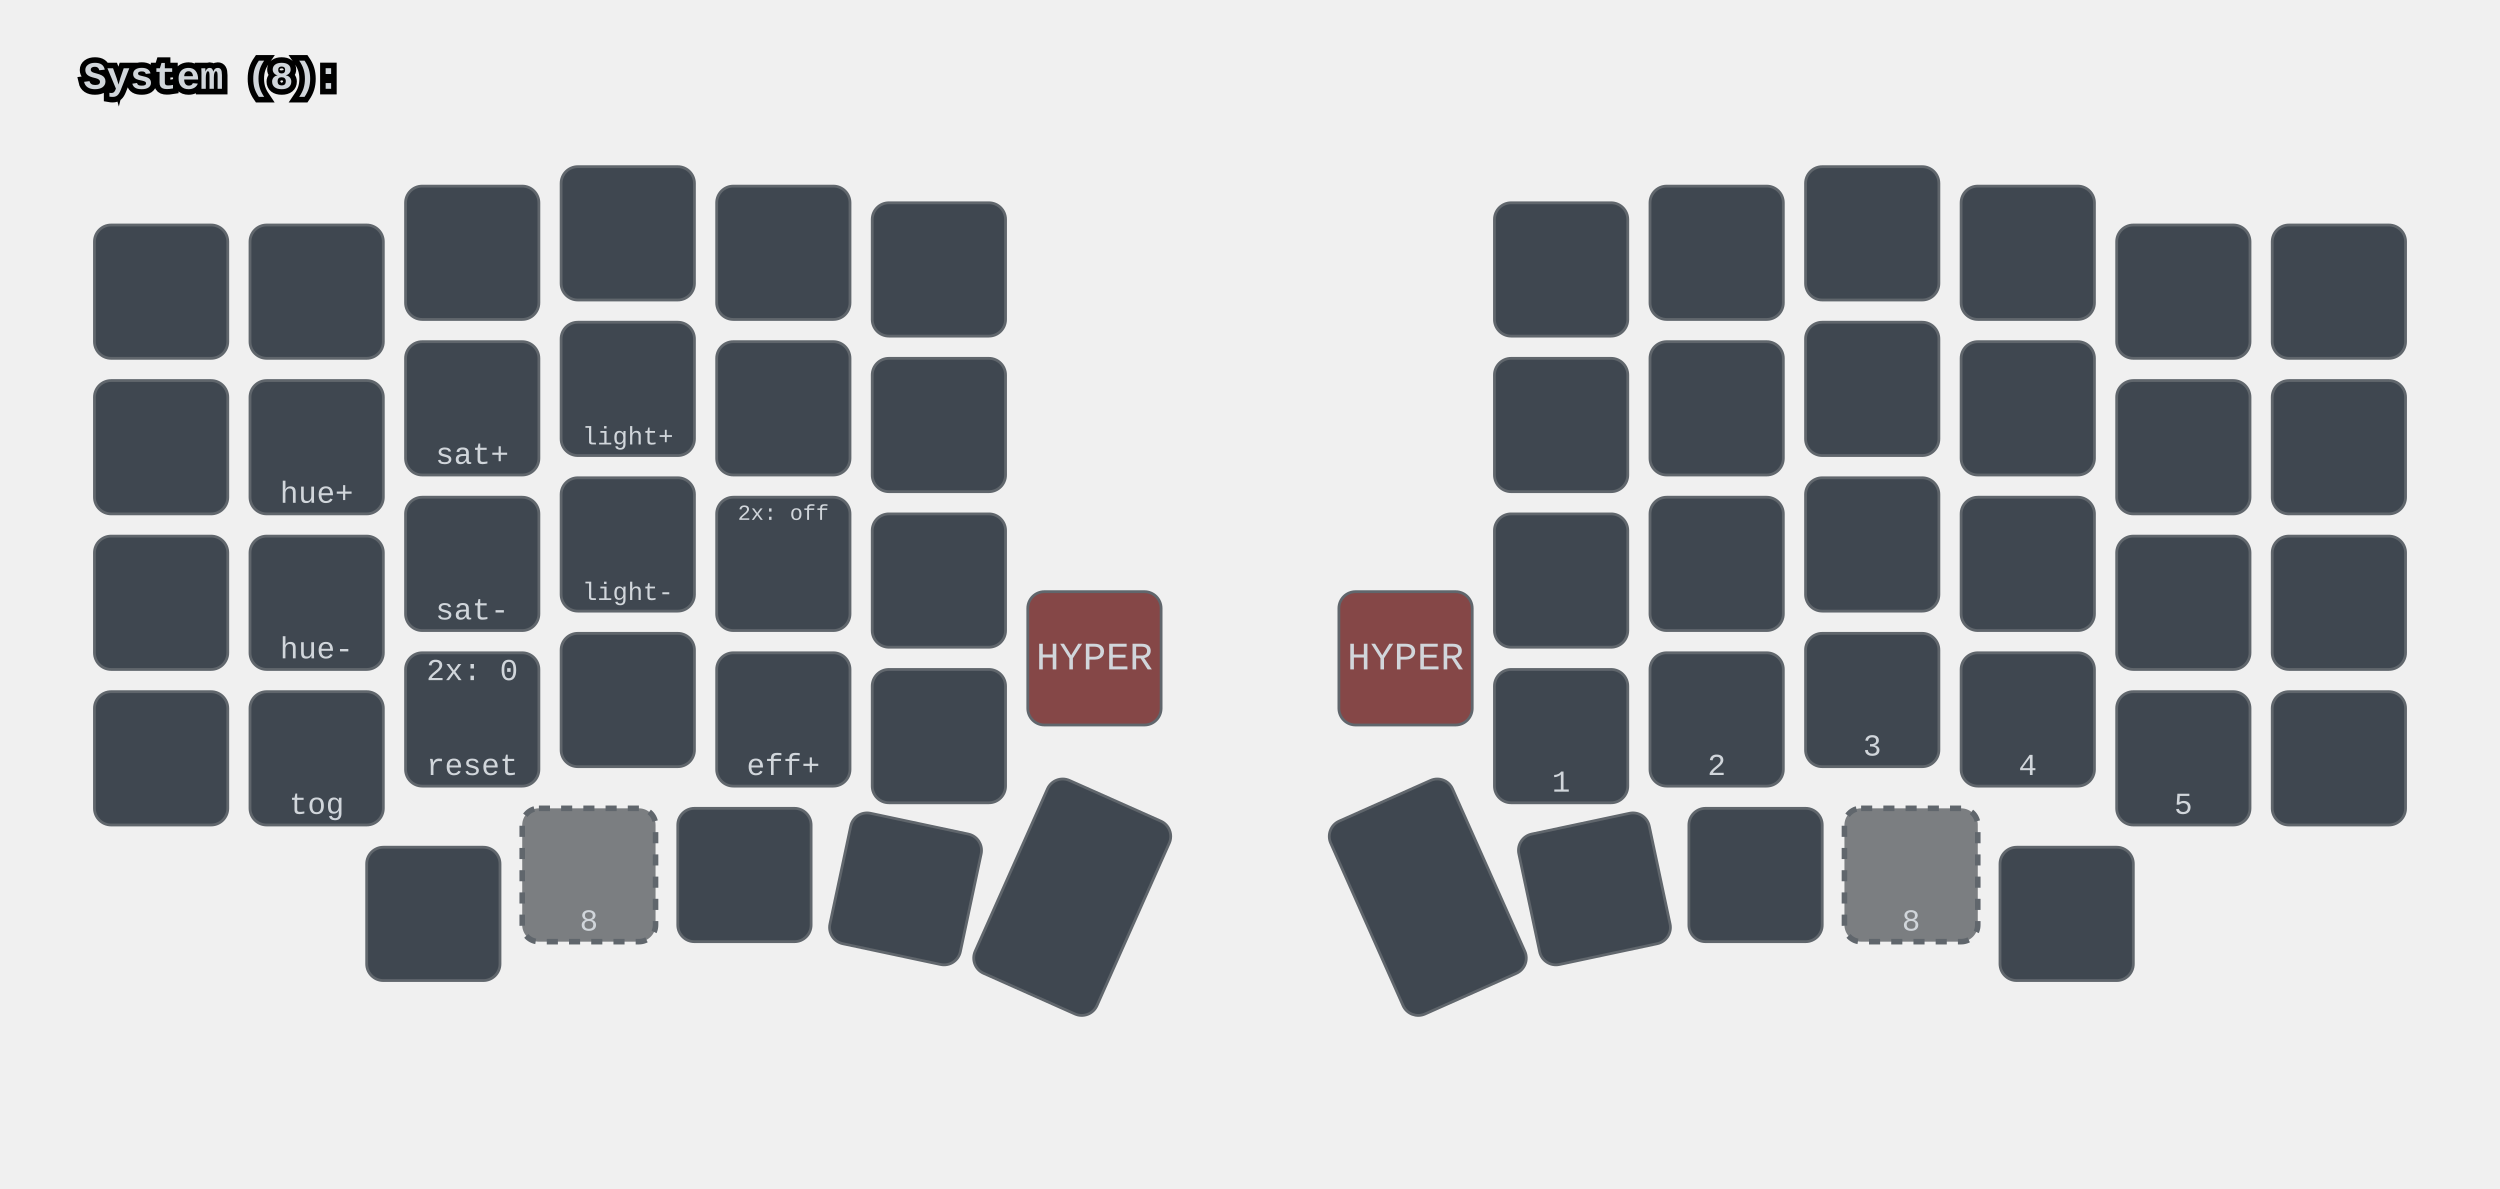
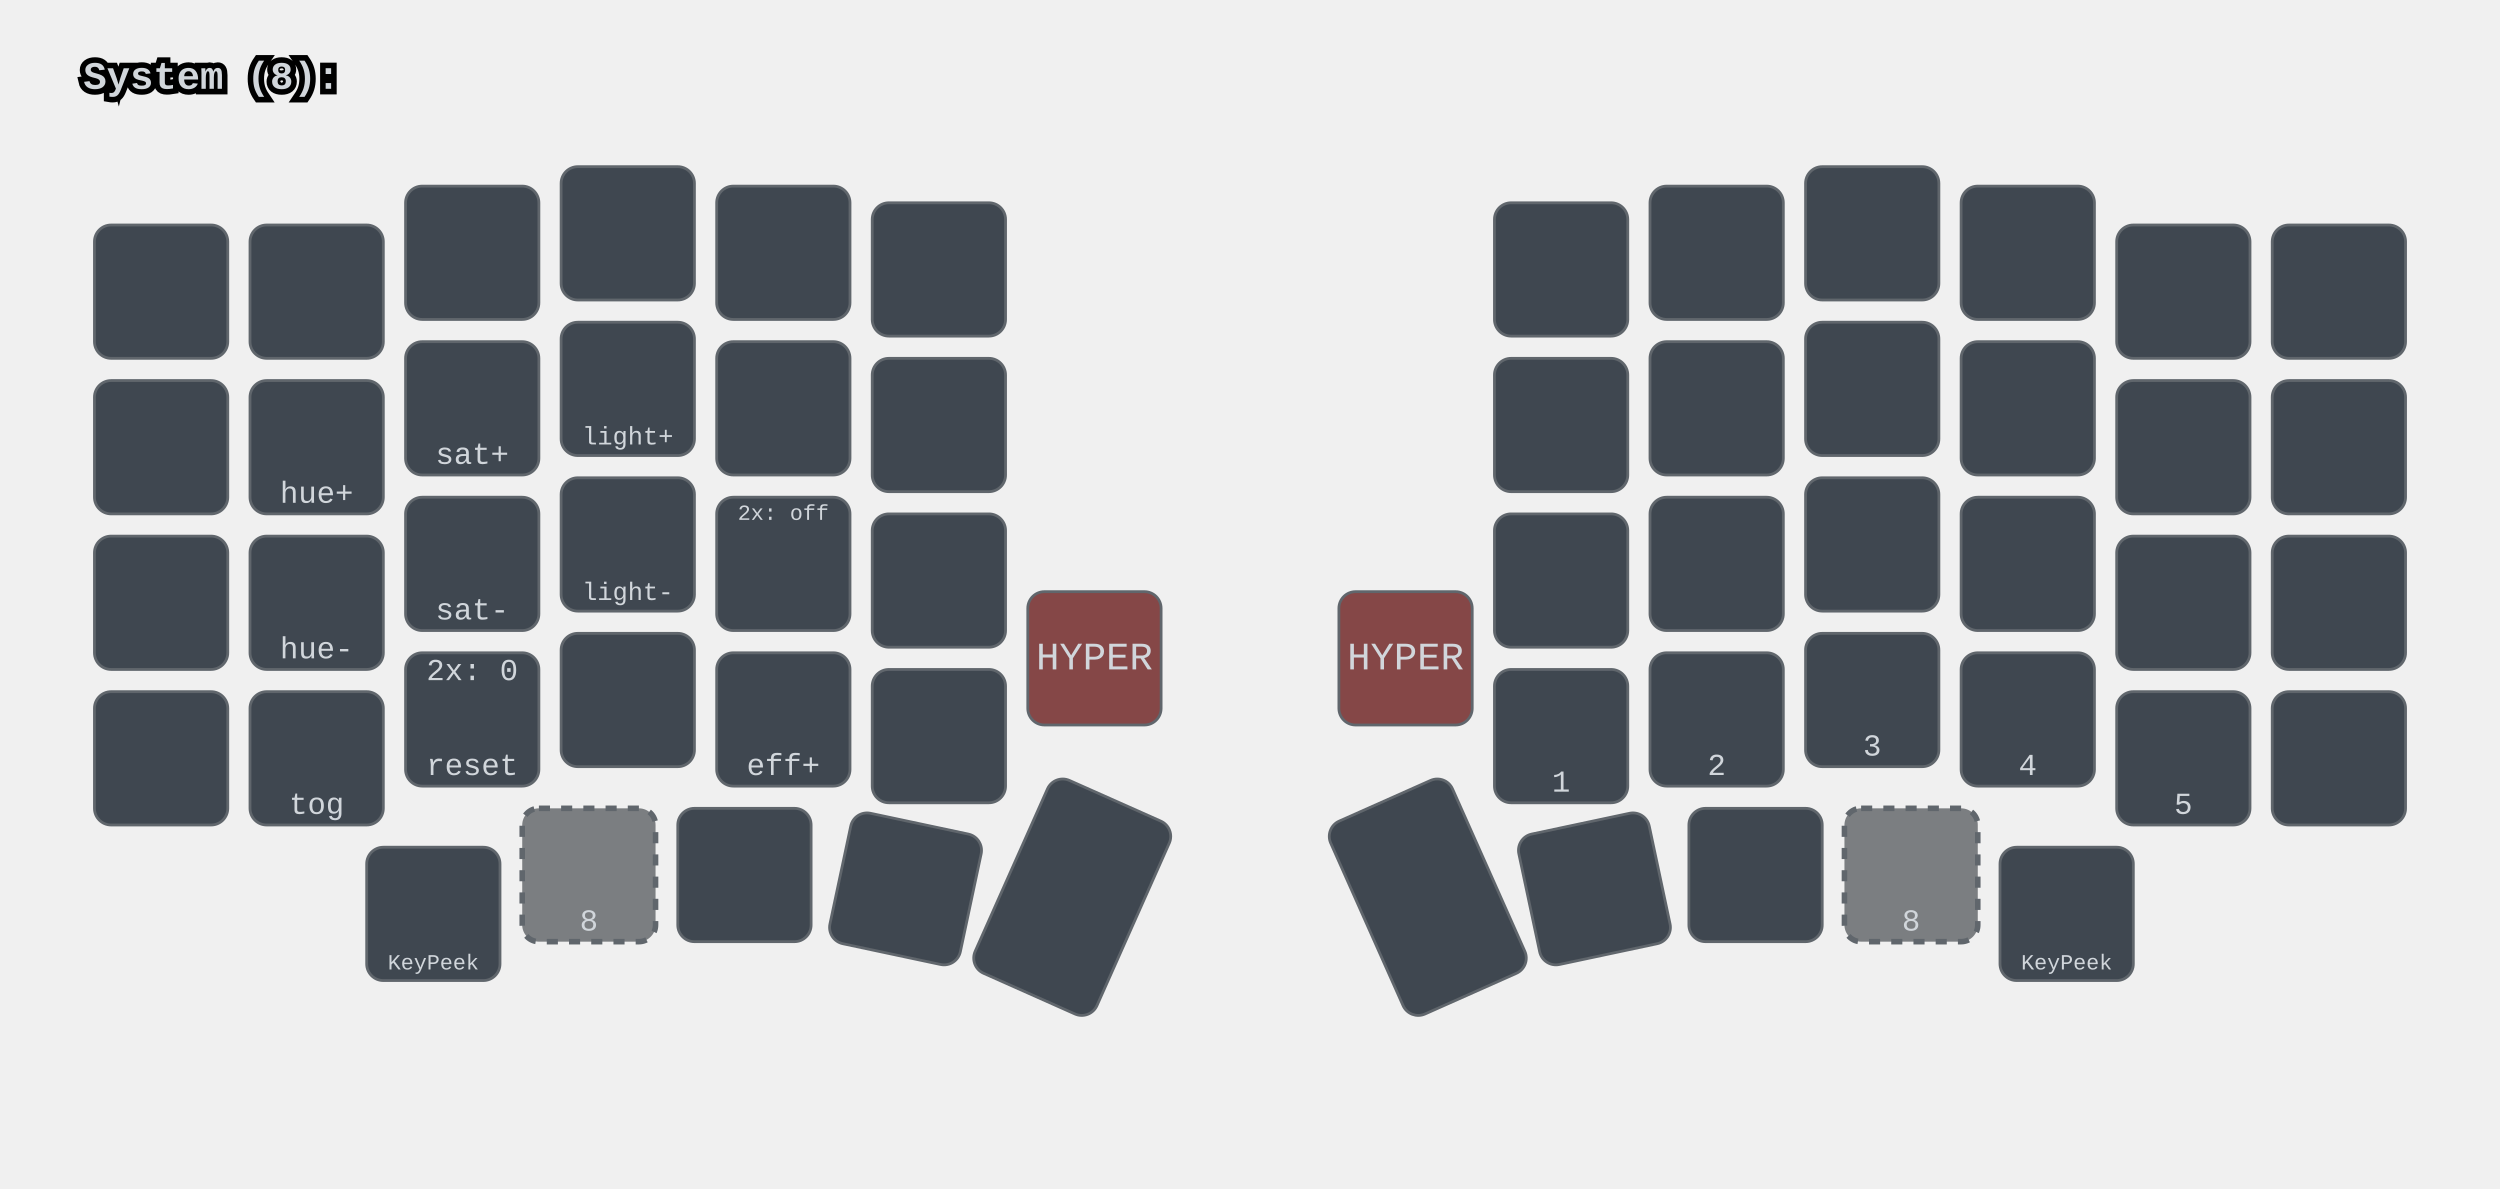
<svg xmlns="http://www.w3.org/2000/svg" xmlns:xlink="http://www.w3.org/1999/xlink" width="900" height="428" viewBox="0 0 900 428" class="keymap">
  <defs>/* start glyphs */
<svg id="mdi:apple-keyboard-caps">
      <svg id="mdi-apple-keyboard-caps" viewBox="0 0 24 24">
        <path d="M15,14V8H17.17L12,2.83L6.83,8H9V14H15M12,0L22,10H17V16H7V10H2L12,0M7,18H17V24H7V18M15,20H9V22H15V20Z" />
      </svg>
    </svg>
    <svg id="mdi:apple-keyboard-command">
      <svg id="mdi-apple-keyboard-command" viewBox="0 0 24 24">
        <path d="M6,2A4,4 0 0,1 10,6V8H14V6A4,4 0 0,1 18,2A4,4 0 0,1 22,6A4,4 0 0,1 18,10H16V14H18A4,4 0 0,1 22,18A4,4 0 0,1 18,22A4,4 0 0,1 14,18V16H10V18A4,4 0 0,1 6,22A4,4 0 0,1 2,18A4,4 0 0,1 6,14H8V10H6A4,4 0 0,1 2,6A4,4 0 0,1 6,2M16,18A2,2 0 0,0 18,20A2,2 0 0,0 20,18A2,2 0 0,0 18,16H16V18M14,10H10V14H14V10M6,16A2,2 0 0,0 4,18A2,2 0 0,0 6,20A2,2 0 0,0 8,18V16H6M8,6A2,2 0 0,0 6,4A2,2 0 0,0 4,6A2,2 0 0,0 6,8H8V6M18,8A2,2 0 0,0 20,6A2,2 0 0,0 18,4A2,2 0 0,0 16,6V8H18Z" />
      </svg>
    </svg>
    <svg id="mdi:apple-keyboard-control">
      <svg id="mdi-apple-keyboard-control" viewBox="0 0 24 24">
        <path d="M19.78,11.78L18.36,13.19L12,6.83L5.64,13.19L4.22,11.78L12,4L19.78,11.78Z" />
      </svg>
    </svg>
    <svg id="mdi:apple-keyboard-option">
      <svg id="mdi-apple-keyboard-option" viewBox="0 0 24 24">
        <path d="M3,4H9.11L16.15,18H21V20H14.88L7.84,6H3V4M14,4H21V6H14V4Z" />
      </svg>
    </svg>
    <svg id="mdi:apple-keyboard-shift">
      <svg id="mdi-apple-keyboard-shift" viewBox="0 0 24 24">
        <path d="M15,18V12H17.17L12,6.83L6.83,12H9V18H15M12,4L22,14H17V20H7V14H2L12,4Z" />
      </svg>
    </svg>
    <svg id="mdi:backspace">
      <svg id="mdi-backspace" viewBox="0 0 24 24">
        <path d="M22,3H7C6.31,3 5.77,3.35 5.41,3.88L0,12L5.41,20.11C5.77,20.64 6.31,21 7,21H22A2,2 0 0,0 24,19V5A2,2 0 0,0 22,3M19,15.59L17.59,17L14,13.41L10.41,17L9,15.59L12.59,12L9,8.41L10.41,7L14,10.59L17.59,7L19,8.41L15.41,12" />
      </svg>
    </svg>
    <svg id="mdi:backspace-reverse">
      <svg id="mdi-backspace-reverse" viewBox="0 0 24 24">
        <path d="M2,21H17C17.7,21 18.2,20.6 18.6,20.1L24,12L18.6,3.9C18.2,3.4 17.7,3 17,3H2A2,2 0 0,0 0,5V19A2,2 0 0,0 2,21M5,8.4L6.4,7L10,10.6L13.6,7L15,8.4L11.4,12L15,15.6L13.6,17L10,13.4L6.4,17L5,15.6L8.6,12" />
      </svg>
    </svg>
    <svg id="mdi:bluetooth-connect">
      <svg id="mdi-bluetooth-connect" viewBox="0 0 24 24">
        <path d="M19,10L17,12L19,14L21,12M14.88,16.29L13,18.17V14.41M13,5.83L14.88,7.71L13,9.58M17.71,7.71L12,2H11V9.58L6.41,5L5,6.41L10.59,12L5,17.58L6.41,19L11,14.41V22H12L17.71,16.29L13.41,12M7,12L5,10L3,12L5,14L7,12Z" />
      </svg>
    </svg>
    <svg id="mdi:bluetooth-off">
      <svg id="mdi-bluetooth-off" viewBox="0 0 24 24">
        <path d="M13,5.83L14.88,7.71L13.28,9.31L14.69,10.72L17.71,7.7L12,2H11V7.03L13,9.03M5.41,4L4,5.41L10.59,12L5,17.59L6.41,19L11,14.41V22H12L16.29,17.71L18.59,20L20,18.59M13,18.17V14.41L14.88,16.29" />
      </svg>
    </svg>
    <svg id="mdi:brightness-5">
      <svg id="mdi-brightness-5" viewBox="0 0 24 24">
        <path d="M12,18A6,6 0 0,1 6,12A6,6 0 0,1 12,6A6,6 0 0,1 18,12A6,6 0 0,1 12,18M20,15.31L23.31,12L20,8.69V4H15.31L12,0.69L8.69,4H4V8.69L0.69,12L4,15.31V20H8.69L12,23.31L15.31,20H20V15.31Z" />
      </svg>
    </svg>
    <svg id="mdi:brightness-7">
      <svg id="mdi-brightness-7" viewBox="0 0 24 24">
        <path d="M12,8A4,4 0 0,0 8,12A4,4 0 0,0 12,16A4,4 0 0,0 16,12A4,4 0 0,0 12,8M12,18A6,6 0 0,1 6,12A6,6 0 0,1 12,6A6,6 0 0,1 18,12A6,6 0 0,1 12,18M20,8.69V4H15.31L12,0.69L8.69,4H4V8.69L0.69,12L4,15.31V20H8.69L12,23.31L15.31,20H20V15.31L23.31,12L20,8.69Z" />
      </svg>
    </svg>
    <svg id="mdi:chevron-left">
      <svg id="mdi-chevron-left" viewBox="0 0 24 24">
        <path d="M15.41,16.58L10.83,12L15.41,7.41L14,6L8,12L14,18L15.41,16.58Z" />
      </svg>
    </svg>
    <svg id="mdi:chevron-right">
      <svg id="mdi-chevron-right" viewBox="0 0 24 24">
        <path d="M8.59,16.58L13.17,12L8.59,7.41L10,6L16,12L10,18L8.59,16.58Z" />
      </svg>
    </svg>
    <svg id="mdi:code-block-tags">
      <svg id="mdi-code-block-tags" viewBox="0 0 24 24">
        <path d="M5.59 3.41L7 4.82L3.82 8L7 11.18L5.59 12.6L1 8L5.59 3.41M11.41 3.41L16 8L11.41 12.6L10 11.18L13.18 8L10 4.82L11.41 3.41M22 6V18C22 19.11 21.11 20 20 20H4C2.9 20 2 19.11 2 18V14H4V18H20V6H17.03V4H20C21.11 4 22 4.89 22 6Z" />
      </svg>
    </svg>
    <svg id="mdi:content-copy">
      <svg id="mdi-content-copy" viewBox="0 0 24 24">
        <path d="M19,21H8V7H19M19,5H8A2,2 0 0,0 6,7V21A2,2 0 0,0 8,23H19A2,2 0 0,0 21,21V7A2,2 0 0,0 19,5M16,1H4A2,2 0 0,0 2,3V17H4V3H16V1Z" />
      </svg>
    </svg>
    <svg id="mdi:content-cut">
      <svg id="mdi-content-cut" viewBox="0 0 24 24">
        <path d="M19,3L13,9L15,11L22,4V3M12,12.5A0.5,0.5 0 0,1 11.5,12A0.5,0.5 0 0,1 12,11.5A0.5,0.5 0 0,1 12.5,12A0.5,0.5 0 0,1 12,12.5M6,20A2,2 0 0,1 4,18C4,16.89 4.9,16 6,16A2,2 0 0,1 8,18C8,19.11 7.1,20 6,20M6,8A2,2 0 0,1 4,6C4,4.89 4.9,4 6,4A2,2 0 0,1 8,6C8,7.11 7.1,8 6,8M9.64,7.64C9.87,7.14 10,6.59 10,6A4,4 0 0,0 6,2A4,4 0 0,0 2,6A4,4 0 0,0 6,10C6.59,10 7.14,9.87 7.64,9.64L10,12L7.64,14.36C7.14,14.13 6.59,14 6,14A4,4 0 0,0 2,18A4,4 0 0,0 6,22A4,4 0 0,0 10,18C10,17.41 9.87,16.86 9.64,16.36L12,14L19,21H22V20L9.64,7.64Z" />
      </svg>
    </svg>
    <svg id="mdi:content-paste">
      <svg id="mdi-content-paste" viewBox="0 0 24 24">
        <path d="M19,20H5V4H7V7H17V4H19M12,2A1,1 0 0,1 13,3A1,1 0 0,1 12,4A1,1 0 0,1 11,3A1,1 0 0,1 12,2M19,2H14.82C14.4,0.84 13.3,0 12,0C10.7,0 9.6,0.84 9.18,2H5A2,2 0 0,0 3,4V20A2,2 0 0,0 5,22H19A2,2 0 0,0 21,20V4A2,2 0 0,0 19,2Z" />
      </svg>
    </svg>
    <svg id="mdi:folder-search-outline">
      <svg id="mdi-folder-search-outline" viewBox="0 0 24 24">
        <path d="M16.5,12C19,12 21,14 21,16.5C21,17.38 20.75,18.21 20.31,18.9L23.39,22L22,23.39L18.88,20.32C18.19,20.75 17.37,21 16.5,21C14,21 12,19 12,16.5C12,14 14,12 16.5,12M16.5,14A2.5,2.5 0 0,0 14,16.5A2.5,2.5 0 0,0 16.5,19A2.5,2.5 0 0,0 19,16.5A2.5,2.5 0 0,0 16.5,14M19,8H3V18H10.17C10.34,18.72 10.63,19.39 11,20H3C1.89,20 1,19.1 1,18V6C1,4.89 1.89,4 3,4H9L11,6H19A2,2 0 0,1 21,8V11.81C20.42,11.26 19.75,10.81 19,10.5V8Z" />
      </svg>
    </svg>
    <svg id="mdi:format-letter-ends-with">
      <svg id="mdi-format-letter-ends-with" viewBox="0 0 24 24">
        <path d="M11.14 4L6.43 16H8.36L9.32 13.43H14.67L15.64 16H17.57L12.86 4M12 6.29L14.03 11.71H9.96M20 14V18H2V20H22V14Z" />
      </svg>
    </svg>
    <svg id="mdi:format-letter-starts-with">
      <svg id="mdi-format-letter-starts-with" viewBox="0 0 24 24">
        <path d="M11.14 4L6.43 16H8.36L9.32 13.43H14.67L15.64 16H17.57L12.86 4M12 6.29L14.03 11.71H9.96M4 18V15H2V20H22V18Z" />
      </svg>
    </svg>
    <svg id="mdi:format-pilcrow-arrow-left">
      <svg id="mdi-format-pilcrow-arrow-left" viewBox="0 0 24 24">
        <path d="M8,17V14L4,18L8,22V19H20V17M10,10V15H12V4H14V15H16V4H18V2H10A4,4 0 0,0 6,6A4,4 0 0,0 10,10Z" />
      </svg>
    </svg>
    <svg id="mdi:format-pilcrow-arrow-right">
      <svg id="mdi-format-pilcrow-arrow-right" viewBox="0 0 24 24">
        <path d="M21,18L17,14V17H5V19H17V22M9,10V15H11V4H13V15H15V4H17V2H9A4,4 0 0,0 5,6A4,4 0 0,0 9,10Z" />
      </svg>
    </svg>
    <svg id="mdi:format-vertical-align-bottom">
      <svg id="mdi-format-vertical-align-bottom" viewBox="0 0 24 24">
        <path d="M16,13H13V3H11V13H8L12,17L16,13M4,19V21H20V19H4Z" />
      </svg>
    </svg>
    <svg id="mdi:format-vertical-align-top">
      <svg id="mdi-format-vertical-align-top" viewBox="0 0 24 24">
        <path d="M8,11H11V21H13V11H16L12,7L8,11M4,3V5H20V3H4Z" />
      </svg>
    </svg>
    <svg id="mdi:keyboard-return">
      <svg id="mdi-keyboard-return" viewBox="0 0 24 24">
        <path d="M19,7V11H5.83L9.41,7.41L8,6L2,12L8,18L9.41,16.58L5.83,13H21V7H19Z" />
      </svg>
    </svg>
    <svg id="mdi:keyboard-space">
      <svg id="mdi-keyboard-space" viewBox="0 0 24 24">
        <path d="M3 15H5V19H19V15H21V19C21 20.1 20.1 21 19 21H5C3.9 21 3 20.1 3 19V15Z" />
      </svg>
    </svg>
    <svg id="mdi:keyboard-tab">
      <svg id="mdi-keyboard-tab" viewBox="0 0 24 24">
        <path d="M20,18H22V6H20M11.59,7.41L15.17,11H1V13H15.17L11.59,16.58L13,18L19,12L13,6L11.59,7.41Z" />
      </svg>
    </svg>
    <svg id="mdi:keyboard-tab-reverse">
      <svg id="mdi-keyboard-tab-reverse" viewBox="0 0 24 24">
        <path d="M4 6H2V18H4M11 6L5 12L11 18L12.41 16.58L8.83 13H23V11H8.83L12.41 7.41L11 6Z" />
      </svg>
    </svg>
    <svg id="mdi:lightbulb-on-20">
      <svg id="mdi-lightbulb-on-20" viewBox="0 0 24 24">
        <path d="M1 11H4V13H1V11M4.9 3.5L3.5 4.9L5.6 7L7 5.6L4.9 3.5M13 1H11V4H13V1M20 11V13H23V11H20M10 22C10 22.6 10.4 23 11 23H13C13.6 23 14 22.6 14 22V21H10V22M19.1 3.5L17 5.6L18.4 7L20.5 4.9L19.1 3.5M18 12C18 14.2 16.8 16.2 15 17.2V19C15 19.6 14.6 20 14 20H10C9.4 20 9 19.6 9 19V17.2C7.2 16.2 6 14.2 6 12C6 8.7 8.7 6 12 6S18 8.7 18 12M16 12C16 9.79 14.21 8 12 8S8 9.79 8 12 9.79 16 12 16 16 14.21 16 12Z" />
      </svg>
    </svg>
    <svg id="mdi:lightbulb-on-90">
      <svg id="mdi-lightbulb-on-90" viewBox="0 0 24 24">
        <path d="M7 5.6L5.6 7L3.5 4.9L4.9 3.5L7 5.6M10 22C10 22.6 10.4 23 11 23H13C13.6 23 14 22.6 14 22V21H10V22M1 13H4V11H1V13M13 1H11V4H13V1M20 11V13H23V11H20M19.1 3.5L17 5.6L18.4 7L20.5 4.9L19.1 3.5M18 12C18 14.2 16.8 16.2 15 17.2V19C15 19.6 14.6 20 14 20H10C9.4 20 9 19.6 9 19V17.2C7.2 16.2 6 14.2 6 12C6 8.7 8.7 6 12 6S18 8.7 18 12M12 8C11 8 10.09 8.38 9.39 9H14.61C13.91 8.38 13 8 12 8Z" />
+       </svg>
+     </svg>
+     <svg id="mdi:lock-open-outline">
+       <svg id="mdi-lock-open-outline" viewBox="0 0 24 24">
+         <path d="M18,20V10H6V20H18M18,8A2,2 0 0,1 20,10V20A2,2 0 0,1 18,22H6C4.89,22 4,21.1 4,20V10A2,2 0 0,1 6,8H15V6A3,3 0 0,0 12,3A3,3 0 0,0 9,6H7A5,5 0 0,1 12,1A5,5 0 0,1 17,6V8H18M12,17A2,2 0 0,1 10,15A2,2 0 0,1 12,13A2,2 0 0,1 14,15A2,2 0 0,1 12,17Z" />
      </svg>
    </svg>
    <svg id="mdi:lock-outline">
      <svg id="mdi-lock-outline" viewBox="0 0 24 24">
        <path d="M12,17C10.89,17 10,16.1 10,15C10,13.89 10.89,13 12,13A2,2 0 0,1 14,15A2,2 0 0,1 12,17M18,20V10H6V20H18M18,8A2,2 0 0,1 20,10V20A2,2 0 0,1 18,22H6C4.89,22 4,21.1 4,20V10C4,8.89 4.89,8 6,8H7V6A5,5 0 0,1 12,1A5,5 0 0,1 17,6V8H18M12,3A3,3 0 0,0 9,6V8H15V6A3,3 0 0,0 12,3Z" />
      </svg>
    </svg>
    <svg id="mdi:magnify">
      <svg id="mdi-magnify" viewBox="0 0 24 24">
        <path d="M9.5,3A6.5,6.5 0 0,1 16,9.5C16,11.11 15.41,12.59 14.44,13.73L14.71,14H15.5L20.5,19L19,20.5L14,15.5V14.71L13.73,14.44C12.59,15.41 11.11,16 9.5,16A6.5,6.5 0 0,1 3,9.5A6.5,6.5 0 0,1 9.5,3M9.5,5C7,5 5,7 5,9.5C5,12 7,14 9.5,14C12,14 14,12 14,9.5C14,7 12,5 9.5,5Z" />
      </svg>
    </svg>
    <svg id="mdi:mouse">
      <svg id="mdi-mouse" viewBox="0 0 24 24">
        <path d="M11,1.07C7.05,1.56 4,4.92 4,9H11M4,15A8,8 0 0,0 12,23A8,8 0 0,0 20,15V11H4M13,1.07V9H20C20,4.92 16.94,1.56 13,1.07Z" />
      </svg>
    </svg>
    <svg id="mdi:mouse-left-click-outline">
      <svg id="mdi-mouse-left-click-outline" viewBox="0 0 24 24">
        <path d="M13 9V1.07C13.7 1.16 14.37 1.33 15 1.59C17.33 2.53 19.11 4.53 19.75 7C19.91 7.64 20 8.31 20 9H13M17.66 7C17.18 5.65 16.23 4.5 15 3.81V7H17.66M6 15V13H18V15C18 16.59 17.37 18.12 16.24 19.24C15.12 20.37 13.59 21 12 21C10.41 21 8.88 20.37 7.76 19.24C6.63 18.12 6 16.59 6 15M4 15C4 17.12 4.84 19.16 6.34 20.66C7.84 22.16 9.88 23 12 23C14.12 23 16.16 22.16 17.66 20.66C19.16 19.16 20 17.12 20 15V11H4V15M11 9V1.07C7.06 1.56 4 4.92 4 9H11Z" />
      </svg>
    </svg>
    <svg id="mdi:mouse-right-click-outline">
      <svg id="mdi-mouse-right-click-outline" viewBox="0 0 24 24">
        <path d="M13 9V1.07C16.94 1.56 20 4.92 20 9H13M11 9V1.07C10.3 1.16 9.63 1.33 9 1.59C6.67 2.53 4.89 4.53 4.25 7C4.09 7.64 4 8.31 4 9H11M6.34 7C6.82 5.65 7.78 4.5 9 3.81V7H6.34M6 15V13H18V15C18 16.59 17.37 18.12 16.24 19.24C15.12 20.37 13.59 21 12 21C10.41 21 8.88 20.37 7.76 19.24C6.63 18.12 6 16.59 6 15M4 15C4 17.12 4.84 19.16 6.34 20.66C7.84 22.16 9.88 23 12 23C14.12 23 16.16 22.16 17.66 20.66C19.16 19.16 20 17.12 20 15V11H4V15Z" />
      </svg>
    </svg>
    <svg id="mdi:numeric-1-box-multiple-outline">
      <svg id="mdi-numeric-1-box-multiple-outline" viewBox="0 0 24 24">
        <path d="M21,17H7V3H21M21,1H7A2,2 0 0,0 5,3V17A2,2 0 0,0 7,19H21A2,2 0 0,0 23,17V3A2,2 0 0,0 21,1M14,15H16V5H12V7H14M3,5H1V21A2,2 0 0,0 3,23H19V21H3V5Z" />
      </svg>
    </svg>
    <svg id="mdi:numeric-2-box-multiple-outline">
      <svg id="mdi-numeric-2-box-multiple-outline" viewBox="0 0 24 24">
        <path d="M17,13H13V11H15A2,2 0 0,0 17,9V7C17,5.89 16.1,5 15,5H11V7H15V9H13A2,2 0 0,0 11,11V15H17M21,17H7V3H21M21,1H7A2,2 0 0,0 5,3V17A2,2 0 0,0 7,19H21A2,2 0 0,0 23,17V3A2,2 0 0,0 21,1M3,5H1V21A2,2 0 0,0 3,23H19V21H3V5Z" />
      </svg>
    </svg>
    <svg id="mdi:numeric-3-box-multiple-outline">
      <svg id="mdi-numeric-3-box-multiple-outline" viewBox="0 0 24 24">
        <path d="M17,13V11.5A1.5,1.5 0 0,0 15.5,10A1.5,1.5 0 0,0 17,8.5V7C17,5.89 16.1,5 15,5H11V7H15V9H13V11H15V13H11V15H15A2,2 0 0,0 17,13M3,5H1V21A2,2 0 0,0 3,23H19V21H3M21,17H7V3H21M21,1H7A2,2 0 0,0 5,3V17A2,2 0 0,0 7,19H21A2,2 0 0,0 23,17V3A2,2 0 0,0 21,1Z" />
      </svg>
    </svg>
    <svg id="mdi:numeric-4-box-multiple-outline">
      <svg id="mdi-numeric-4-box-multiple-outline" viewBox="0 0 24 24">
        <path d="M21,17H7V3H21M21,1H7A2,2 0 0,0 5,3V17A2,2 0 0,0 7,19H21A2,2 0 0,0 23,17V3A2,2 0 0,0 21,1M15,15H17V5H15V9H13V5H11V11H15M3,5H1V21A2,2 0 0,0 3,23H19V21H3V5Z" />
      </svg>
    </svg>
    <svg id="mdi:numeric-5-box-multiple-outline">
      <svg id="mdi-numeric-5-box-multiple-outline" viewBox="0 0 24 24">
        <path d="M17,13V11C17,9.89 16.1,9 15,9H13V7H17V5H11V11H15V13H11V15H15A2,2 0 0,0 17,13M3,5H1V21A2,2 0 0,0 3,23H19V21H3M21,17H7V3H21M21,1H7A2,2 0 0,0 5,3V17A2,2 0 0,0 7,19H21A2,2 0 0,0 23,17V3A2,2 0 0,0 21,1Z" />
      </svg>
    </svg>
    <svg id="mdi:numeric-6-box-multiple-outline">
      <svg id="mdi-numeric-6-box-multiple-outline" viewBox="0 0 24 24">
        <path d="M13,11H15V13H13M13,15H15A2,2 0 0,0 17,13V11C17,9.89 16.1,9 15,9H13V7H17V5H13A2,2 0 0,0 11,7V13C11,14.11 11.9,15 13,15M21,17H7V3H21M21,1H7A2,2 0 0,0 5,3V17A2,2 0 0,0 7,19H21A2,2 0 0,0 23,17V3A2,2 0 0,0 21,1M3,5H1V21A2,2 0 0,0 3,23H19V21H3V5Z" />
      </svg>
    </svg>
    <svg id="mdi:numeric-7-box-multiple-outline">
      <svg id="mdi-numeric-7-box-multiple-outline" viewBox="0 0 24 24">
        <path d="M13,15L17,7V5H11V7H15L11,15M21,17H7V3H21M21,1H7A2,2 0 0,0 5,3V17A2,2 0 0,0 7,19H21A2,2 0 0,0 23,17V3A2,2 0 0,0 21,1M3,5H1V21A2,2 0 0,0 3,23H19V21H3V5Z" />
      </svg>
    </svg>
    <svg id="mdi:numeric-8-box-multiple-outline">
      <svg id="mdi-numeric-8-box-multiple-outline" viewBox="0 0 24 24">
        <path d="M13,11H15V13H13M13,7H15V9H13M13,15H15A2,2 0 0,0 17,13V11.5A1.5,1.5 0 0,0 15.5,10A1.5,1.5 0 0,0 17,8.5V7C17,5.89 16.1,5 15,5H13A2,2 0 0,0 11,7V8.5A1.5,1.5 0 0,0 12.5,10A1.5,1.5 0 0,0 11,11.5V13C11,14.11 11.9,15 13,15M21,17H7V3H21M21,1H7A2,2 0 0,0 5,3V17A2,2 0 0,0 7,19H21A2,2 0 0,0 23,17V3A2,2 0 0,0 21,1M3,5H1V21A2,2 0 0,0 3,23H19V21H3V5Z" />
      </svg>
    </svg>
    <svg id="mdi:palette-outline">
      <svg id="mdi-palette-outline" viewBox="0 0 24 24">
        <path d="M12,22A10,10 0 0,1 2,12A10,10 0 0,1 12,2C17.5,2 22,6 22,11A6,6 0 0,1 16,17H14.2C13.9,17 13.7,17.2 13.7,17.5C13.7,17.6 13.8,17.7 13.8,17.8C14.2,18.3 14.4,18.9 14.4,19.5C14.5,20.9 13.4,22 12,22M12,4A8,8 0 0,0 4,12A8,8 0 0,0 12,20C12.3,20 12.5,19.8 12.5,19.5C12.5,19.3 12.4,19.2 12.4,19.1C12,18.6 11.8,18.1 11.8,17.5C11.8,16.1 12.9,15 14.3,15H16A4,4 0 0,0 20,11C20,7.1 16.4,4 12,4M6.5,10C7.3,10 8,10.7 8,11.5C8,12.3 7.3,13 6.5,13C5.7,13 5,12.3 5,11.5C5,10.7 5.7,10 6.5,10M9.5,6C10.3,6 11,6.7 11,7.5C11,8.3 10.3,9 9.5,9C8.7,9 8,8.3 8,7.5C8,6.7 8.7,6 9.5,6M14.5,6C15.3,6 16,6.7 16,7.5C16,8.3 15.3,9 14.5,9C13.7,9 13,8.3 13,7.5C13,6.7 13.7,6 14.5,6M17.5,10C18.3,10 19,10.7 19,11.5C19,12.3 18.3,13 17.5,13C16.7,13 16,12.3 16,11.5C16,10.7 16.7,10 17.5,10Z" />
      </svg>
    </svg>
    <svg id="mdi:play-pause">
      <svg id="mdi-play-pause" viewBox="0 0 24 24">
        <path d="M3,5V19L11,12M13,19H16V5H13M18,5V19H21V5" />
      </svg>
    </svg>
    <svg id="mdi:power">
      <svg id="mdi-power" viewBox="0 0 24 24">
        <path d="M16.56,5.44L15.11,6.89C16.84,7.94 18,9.83 18,12A6,6 0 0,1 12,18A6,6 0 0,1 6,12C6,9.83 7.16,7.94 8.88,6.88L7.44,5.44C5.36,6.88 4,9.28 4,12A8,8 0 0,0 12,20A8,8 0 0,0 20,12C20,9.28 18.64,6.88 16.56,5.44M13,3H11V13H13" />
      </svg>
    </svg>
    <svg id="mdi:power-plug-outline">
      <svg id="mdi-power-plug-outline" viewBox="0 0 24 24">
        <path d="M16 7V3H14V7H10V3H8V7C7 7 6 8 6 9V14.5L9.5 18V21H14.5V18L18 14.5V9C18 8 17 7 16 7M16 13.67L13.09 16.59L12.67 17H11.33L10.92 16.59L8 13.67V9.09C8 9.06 8.06 9 8.09 9H15.92C15.95 9 16 9.06 16 9.09V13.67Z" />
      </svg>
    </svg>
    <svg id="mdi:redo">
      <svg id="mdi-redo" viewBox="0 0 24 24">
        <path d="M18.4,10.6C16.55,9 14.15,8 11.5,8C6.85,8 2.92,11.03 1.54,15.22L3.9,16C4.95,12.81 7.95,10.5 11.5,10.5C13.45,10.5 15.23,11.22 16.62,12.38L13,16H22V7L18.4,10.6Z" />
      </svg>
    </svg>
    <svg id="mdi:restart">
      <svg id="mdi-restart" viewBox="0 0 24 24">
        <path d="M12,4C14.1,4 16.1,4.8 17.6,6.3C20.7,9.4 20.7,14.5 17.6,17.6C15.8,19.5 13.3,20.2 10.9,19.9L11.4,17.9C13.1,18.1 14.9,17.5 16.2,16.2C18.5,13.9 18.5,10.1 16.2,7.7C15.1,6.6 13.5,6 12,6V10.6L7,5.6L12,0.6V4M6.3,17.6C3.7,15 3.3,11 5.1,7.9L6.6,9.4C5.5,11.6 5.9,14.4 7.8,16.2C8.3,16.7 8.9,17.1 9.6,17.4L9,19.4C8,19 7.1,18.4 6.3,17.6Z" />
      </svg>
    </svg>
    <svg id="mdi:skip-backward">
      <svg id="mdi-skip-backward" viewBox="0 0 24 24">
        <path d="M20,5V19L13,12M6,5V19H4V5M13,5V19L6,12" />
      </svg>
    </svg>
    <svg id="mdi:skip-forward">
      <svg id="mdi-skip-forward" viewBox="0 0 24 24">
        <path d="M4,5V19L11,12M18,5V19H20V5M11,5V19L18,12" />
      </svg>
    </svg>
    <svg id="mdi:undo">
      <svg id="mdi-undo" viewBox="0 0 24 24">
        <path d="M12.5,8C9.85,8 7.45,9 5.6,10.6L2,7V16H11L7.38,12.38C8.77,11.22 10.54,10.5 12.5,10.5C16.04,10.5 19.05,12.81 20.1,16L22.47,15.22C21.08,11.03 17.15,8 12.5,8Z" />
      </svg>
    </svg>
    <svg id="mdi:unfold-more-horizontal">
      <svg id="mdi-unfold-more-horizontal" viewBox="0 0 24 24">
        <path d="M12,18.17L8.83,15L7.42,16.41L12,21L16.59,16.41L15.17,15M12,5.83L15.17,9L16.58,7.59L12,3L7.41,7.59L8.83,9L12,5.83Z" />
      </svg>
    </svg>
    <svg id="mdi:unfold-more-vertical">
      <svg id="mdi-unfold-more-vertical" viewBox="0 0 24 24">
        <path d="M18.17,12L15,8.83L16.41,7.41L21,12L16.41,16.58L15,15.17L18.17,12M5.83,12L9,15.17L7.59,16.59L3,12L7.59,7.42L9,8.83L5.83,12Z" />
      </svg>
    </svg>
    <svg id="mdi:usb">
      <svg id="mdi-usb" viewBox="0 0 24 24">
        <path d="M15,7V11H16V13H13V5H15L12,1L9,5H11V13H8V10.93C8.7,10.56 9.2,9.85 9.2,9C9.2,7.78 8.21,6.8 7,6.8C5.78,6.8 4.8,7.78 4.8,9C4.8,9.85 5.3,10.56 6,10.93V13A2,2 0 0,0 8,15H11V18.05C10.29,18.41 9.8,19.15 9.8,20A2.2,2.2 0 0,0 12,22.2A2.2,2.2 0 0,0 14.2,20C14.2,19.15 13.71,18.41 13,18.05V15H16A2,2 0 0,0 18,13V11H19V7H15Z" />
      </svg>
    </svg>
    <svg id="mdi:view-dashboard-outline">
      <svg id="mdi-view-dashboard-outline" viewBox="0 0 24 24">
        <path d="M19,5V7H15V5H19M9,5V11H5V5H9M19,13V19H15V13H19M9,17V19H5V17H9M21,3H13V9H21V3M11,3H3V13H11V3M21,11H13V21H21V11M11,15H3V21H11V15Z" />
      </svg>
    </svg>
    <svg id="mdi:volume-minus">
      <svg id="mdi-volume-minus" viewBox="0 0 24 24">
        <path d="M3,9H7L12,4V20L7,15H3V9M14,11H22V13H14V11Z" />
      </svg>
    </svg>
    <svg id="mdi:volume-off">
      <svg id="mdi-volume-off" viewBox="0 0 24 24">
        <path d="M12,4L9.91,6.09L12,8.18M4.27,3L3,4.27L7.73,9H3V15H7L12,20V13.27L16.25,17.53C15.58,18.04 14.83,18.46 14,18.7V20.77C15.38,20.45 16.63,19.82 17.68,18.96L19.73,21L21,19.73L12,10.73M19,12C19,12.94 18.8,13.82 18.46,14.64L19.97,16.15C20.62,14.91 21,13.5 21,12C21,7.72 18,4.14 14,3.23V5.29C16.89,6.15 19,8.83 19,12M16.5,12C16.5,10.23 15.5,8.71 14,7.97V10.18L16.45,12.63C16.5,12.43 16.5,12.21 16.5,12Z" />
      </svg>
    </svg>
    <svg id="mdi:volume-plus">
      <svg id="mdi-volume-plus" viewBox="0 0 24 24">
        <path d="M3,9H7L12,4V20L7,15H3V9M14,11H17V8H19V11H22V13H19V16H17V13H14V11Z" />
      </svg>
    </svg>
    <svg id="mdi:web">
      <svg id="mdi-web" viewBox="0 0 24 24">
        <path d="M16.36,14C16.44,13.34 16.5,12.68 16.5,12C16.5,11.32 16.44,10.66 16.36,10H19.74C19.9,10.64 20,11.31 20,12C20,12.69 19.9,13.36 19.74,14M14.59,19.56C15.19,18.45 15.65,17.25 15.97,16H18.92C17.96,17.65 16.43,18.93 14.59,19.56M14.34,14H9.66C9.56,13.34 9.5,12.68 9.5,12C9.5,11.32 9.56,10.65 9.66,10H14.34C14.43,10.65 14.5,11.32 14.5,12C14.5,12.68 14.43,13.34 14.34,14M12,19.96C11.17,18.76 10.5,17.43 10.09,16H13.91C13.5,17.43 12.83,18.76 12,19.96M8,8H5.08C6.03,6.34 7.57,5.06 9.4,4.44C8.8,5.55 8.35,6.75 8,8M5.08,16H8C8.35,17.25 8.8,18.45 9.4,19.56C7.57,18.93 6.03,17.65 5.08,16M4.26,14C4.1,13.36 4,12.69 4,12C4,11.31 4.1,10.64 4.26,10H7.64C7.56,10.66 7.5,11.32 7.5,12C7.5,12.68 7.56,13.34 7.64,14M12,4.03C12.83,5.23 13.5,6.57 13.91,8H10.09C10.5,6.57 11.17,5.23 12,4.03M18.92,8H15.97C15.65,6.75 15.19,5.55 14.59,4.44C16.43,5.07 17.96,6.34 18.92,8M12,2C6.47,2 2,6.5 2,12A10,10 0 0,0 12,22A10,10 0 0,0 22,12A10,10 0 0,0 12,2Z" />
      </svg>
    </svg>
    <svg id="mdi:window-maximize">
      <svg id="mdi-window-maximize" viewBox="0 0 24 24">
        <path d="M4,4H20V20H4V4M6,8V18H18V8H6Z" />
      </svg>
    </svg>
    <svg id="mdi:window-restore">
      <svg id="mdi-window-restore" viewBox="0 0 24 24">
        <path d="M4,8H8V4H20V16H16V20H4V8M16,8V14H18V6H10V8H16M6,12V18H14V12H6Z" />
      </svg>
    </svg>
  </defs>/* end glyphs */
<style>/* inherit to force styles through use tags */
svg path {
    fill: inherit;
}

/* font and background color specifications */
svg.keymap {
    font-family: SFMono-Regular,Consolas,Liberation Mono,Menlo,monospace;
    font-size: 14px;
    font-kerning: normal;
    text-rendering: optimizeLegibility;
    fill: #24292e;
}

/* default key styling */
rect.key {
    fill: #f6f8fa;
}

rect.key, rect.combo {
    stroke: #c9cccf;
    stroke-width: 1;
}

/* default key side styling, only used is draw_key_sides is set */
rect.side {
    filter: brightness(90%);
}

/* color accent for combo boxes */
rect.combo, rect.combo-separate {
    fill: #cdf;
}

/* color accent for held keys */
rect.held, rect.combo.held {
    fill: #fdd;
}

/* color accent for ghost (optional) keys */
rect.ghost, rect.combo.ghost {
    stroke-dasharray: 4, 4;
    stroke-width: 2;
}

text {
    text-anchor: middle;
    dominant-baseline: middle;
}

/* styling for layer labels */
text.label {
    font-weight: bold;
    text-anchor: start;
    stroke: white;
    stroke-width: 4;
    paint-order: stroke;
}

/* styling for optional footer */
text.footer {
    text-anchor: end;
    dominant-baseline: auto;
    stroke: white;
    stroke-width: 4;
    paint-order: stroke;
}

/* styling for combo tap, and key non-tap label text */
text.combo, text.hold, text.shifted, text.left, text.right, text.tl, text.tr, text.bl, text.br {
    font-size: 11px;
}

text.hold, text.bl, text.br {
    text-anchor: middle;
    dominant-baseline: auto;
}

text.shifted, text.tl, text.tr {
    text-anchor: middle;
    dominant-baseline: hanging;
}

text.left, text.tl, text.bl {
    text-anchor: start;
}

text.right, text.tr, text.br {
    text-anchor: end;
}

text.layer-activator {
    text-decoration: underline;
}

/* styling for hold/shifted label text in combo box */
text.combo.hold, text.combo.shifted, text.combo.left, text.combo.right {
    font-size: 8px;
}

/* lighter symbol for transparent keys */
text.trans {
    fill: #7b7e81;
}

/* styling for combo dendrons */
path.combo {
    stroke-width: 1;
    stroke: gray;
    fill: none;
}

/* Start Tabler Icons Cleanup */
/* cannot use height/width with glyphs */
.icon-tabler &gt; path {
    fill: inherit;
    stroke: inherit;
    stroke-width: 2;
}
/* hide tabler's default box */
.icon-tabler &gt; path[stroke="none"][fill="none"] {
    visibility: hidden;
}
/* End Tabler Icons Cleanup */

svg.keymap { fill: #d1d6db; }
rect.key { fill: #3f4750; }
rect.key, rect.combo { stroke: #60666c; }
rect.combo, rect.combo-separate { fill: #1f3d7a; }
rect.held, rect.combo.held { fill: #854747; }
text.label, text.footer { stroke: black; }
text.trans { fill: #7e8184; }
path.combo { stroke: #7f7f7f; }

rect.ghost { fill: #7b7e81; }
</style>
  <g transform="translate(30, 0)" class="layer-System">
    <text x="0" y="28" class="label" id="System">System (8):</text>
    <g transform="translate(0, 56)">
      <g transform="translate(28, 49)" class="key keypos-0">
        <rect rx="6" ry="6" x="-24" y="-24" width="48" height="48" class="key" />
      </g>
      <g transform="translate(84, 49)" class="key keypos-1">
        <rect rx="6" ry="6" x="-24" y="-24" width="48" height="48" class="key" />
      </g>
      <g transform="translate(140, 35)" class="key keypos-2">
        <rect rx="6" ry="6" x="-24" y="-24" width="48" height="48" class="key" />
      </g>
      <g transform="translate(196, 28)" class="key keypos-3">
        <rect rx="6" ry="6" x="-24" y="-24" width="48" height="48" class="key" />
      </g>
      <g transform="translate(252, 35)" class="key keypos-4">
        <rect rx="6" ry="6" x="-24" y="-24" width="48" height="48" class="key" />
      </g>
      <g transform="translate(308, 41)" class="key keypos-5">
        <rect rx="6" ry="6" x="-24" y="-24" width="48" height="48" class="key" />
      </g>
      <g transform="translate(532, 41)" class="key keypos-6">
        <rect rx="6" ry="6" x="-24" y="-24" width="48" height="48" class="key" />
      </g>
      <g transform="translate(588, 35)" class="key keypos-7">
        <rect rx="6" ry="6" x="-24" y="-24" width="48" height="48" class="key" />
      </g>
      <g transform="translate(644, 28)" class="key keypos-8">
        <rect rx="6" ry="6" x="-24" y="-24" width="48" height="48" class="key" />
      </g>
      <g transform="translate(700, 35)" class="key keypos-9">
        <rect rx="6" ry="6" x="-24" y="-24" width="48" height="48" class="key" />
      </g>
      <g transform="translate(756, 49)" class="key keypos-10">
        <rect rx="6" ry="6" x="-24" y="-24" width="48" height="48" class="key" />
      </g>
      <g transform="translate(812, 49)" class="key keypos-11">
        <rect rx="6" ry="6" x="-24" y="-24" width="48" height="48" class="key" />
      </g>
      <g transform="translate(28, 105)" class="key keypos-12">
        <rect rx="6" ry="6" x="-24" y="-24" width="48" height="48" class="key" />
        <use href="#mdi:code-block-tags" xlink:href="#mdi:code-block-tags" x="-7" y="-7" height="14" width="14.0" class="key tap glyph mdi:code-block-tags" />
      </g>
      <g transform="translate(84, 105)" class="key keypos-13">
        <rect rx="6" ry="6" x="-24" y="-24" width="48" height="48" class="key" />
        <use href="#mdi:palette-outline" xlink:href="#mdi:palette-outline" x="-7" y="-7" height="14" width="14.0" class="key tap glyph mdi:palette-outline" />
        <text x="0" y="20" class="key hold">hue+</text>
      </g>
      <g transform="translate(140, 91)" class="key keypos-14">
        <rect rx="6" ry="6" x="-24" y="-24" width="48" height="48" class="key" />
        <use href="#mdi:palette-outline" xlink:href="#mdi:palette-outline" x="-7" y="-7" height="14" width="14.0" class="key tap glyph mdi:palette-outline" />
        <text x="0" y="20" class="key hold">sat+</text>
      </g>
      <g transform="translate(196, 84)" class="key keypos-15">
        <rect rx="6" ry="6" x="-24" y="-24" width="48" height="48" class="key" />
        <use href="#mdi:palette-outline" xlink:href="#mdi:palette-outline" x="-7" y="-7" height="14" width="14.0" class="key tap glyph mdi:palette-outline" />
        <text x="0" y="20" class="key hold">
          <tspan style="font-size: 83%">light+</tspan>
        </text>
      </g>
      <g transform="translate(252, 91)" class="key keypos-16">
        <rect rx="6" ry="6" x="-24" y="-24" width="48" height="48" class="key" />
        <use href="#mdi:lightbulb-on-90" xlink:href="#mdi:lightbulb-on-90" x="-7" y="-7" height="14" width="14.0" class="key tap glyph mdi:lightbulb-on-90" />
      </g>
      <g transform="translate(308, 97)" class="key keypos-17">
        <rect rx="6" ry="6" x="-24" y="-24" width="48" height="48" class="key" />
      </g>
      <g transform="translate(532, 97)" class="key keypos-18">
        <rect rx="6" ry="6" x="-24" y="-24" width="48" height="48" class="key" />
      </g>
      <g transform="translate(588, 91)" class="key keypos-19">
        <rect rx="6" ry="6" x="-24" y="-24" width="48" height="48" class="key" />
        <use href="#mdi:power-plug-outline" xlink:href="#mdi:power-plug-outline" x="-7" y="-7" height="14" width="14.0" class="key tap glyph mdi:power-plug-outline" />
      </g>
      <g transform="translate(644, 84)" class="key keypos-20">
        <rect rx="6" ry="6" x="-24" y="-24" width="48" height="48" class="key" />
        <use href="#mdi:usb" xlink:href="#mdi:usb" x="-7" y="-7" height="14" width="14.0" class="key tap glyph mdi:usb" />
      </g>
      <g transform="translate(700, 91)" class="key keypos-21">
        <rect rx="6" ry="6" x="-24" y="-24" width="48" height="48" class="key" />
        <use href="#mdi:power" xlink:href="#mdi:power" x="-7" y="-7" height="14" width="14.0" class="key tap glyph mdi:power" />
      </g>
      <g transform="translate(756, 105)" class="key keypos-22">
        <rect rx="6" ry="6" x="-24" y="-24" width="48" height="48" class="key" />
      </g>
      <g transform="translate(812, 105)" class="key keypos-23">
        <rect rx="6" ry="6" x="-24" y="-24" width="48" height="48" class="key" />
        <use href="#mdi:code-block-tags" xlink:href="#mdi:code-block-tags" x="-7" y="-7" height="14" width="14.0" class="key tap glyph mdi:code-block-tags" />
      </g>
      <g transform="translate(28, 161)" class="key keypos-24">
        <rect rx="6" ry="6" x="-24" y="-24" width="48" height="48" class="key" />
        <use href="#mdi:restart" xlink:href="#mdi:restart" x="-7" y="-7" height="14" width="14.0" class="key tap glyph mdi:restart" />
      </g>
      <g transform="translate(84, 161)" class="key keypos-25">
        <rect rx="6" ry="6" x="-24" y="-24" width="48" height="48" class="key" />
        <use href="#mdi:palette-outline" xlink:href="#mdi:palette-outline" x="-7" y="-7" height="14" width="14.0" class="key tap glyph mdi:palette-outline" />
        <text x="0" y="20" class="key hold">hue-</text>
      </g>
      <g transform="translate(140, 147)" class="key keypos-26">
        <rect rx="6" ry="6" x="-24" y="-24" width="48" height="48" class="key" />
        <use href="#mdi:palette-outline" xlink:href="#mdi:palette-outline" x="-7" y="-7" height="14" width="14.0" class="key tap glyph mdi:palette-outline" />
        <text x="0" y="20" class="key hold">sat-</text>
      </g>
      <g transform="translate(196, 140)" class="key keypos-27">
        <rect rx="6" ry="6" x="-24" y="-24" width="48" height="48" class="key" />
        <use href="#mdi:palette-outline" xlink:href="#mdi:palette-outline" x="-7" y="-7" height="14" width="14.0" class="key tap glyph mdi:palette-outline" />
        <text x="0" y="20" class="key hold">
          <tspan style="font-size: 83%">light-</tspan>
        </text>
      </g>
      <g transform="translate(252, 147)" class="key keypos-28">
        <rect rx="6" ry="6" x="-24" y="-24" width="48" height="48" class="key" />
        <use href="#mdi:lightbulb-on-20" xlink:href="#mdi:lightbulb-on-20" x="-7" y="-7" height="14" width="14.0" class="key tap glyph mdi:lightbulb-on-20" />
        <text x="0" y="-20" class="key shifted">
          <tspan style="font-size: 71%">2x: off</tspan>
        </text>
      </g>
      <g transform="translate(308, 153)" class="key keypos-29">
        <rect rx="6" ry="6" x="-24" y="-24" width="48" height="48" class="key" />
      </g>
      <g transform="translate(532, 153)" class="key keypos-30">
        <rect rx="6" ry="6" x="-24" y="-24" width="48" height="48" class="key" />
      </g>
      <g transform="translate(588, 147)" class="key keypos-31">
        <rect rx="6" ry="6" x="-24" y="-24" width="48" height="48" class="key" />
      </g>
      <g transform="translate(644, 140)" class="key keypos-32">
        <rect rx="6" ry="6" x="-24" y="-24" width="48" height="48" class="key" />
      </g>
      <g transform="translate(700, 147)" class="key keypos-33">
        <rect rx="6" ry="6" x="-24" y="-24" width="48" height="48" class="key" />
      </g>
      <g transform="translate(756, 161)" class="key keypos-34">
        <rect rx="6" ry="6" x="-24" y="-24" width="48" height="48" class="key" />
      </g>
      <g transform="translate(812, 161)" class="key keypos-35">
        <rect rx="6" ry="6" x="-24" y="-24" width="48" height="48" class="key" />
        <use href="#mdi:restart" xlink:href="#mdi:restart" x="-7" y="-7" height="14" width="14.0" class="key tap glyph mdi:restart" />
      </g>
      <g transform="translate(28, 217)" class="key keypos-36">
        <rect rx="6" ry="6" x="-24" y="-24" width="48" height="48" class="key" />
      </g>
      <g transform="translate(84, 217)" class="key keypos-37">
        <rect rx="6" ry="6" x="-24" y="-24" width="48" height="48" class="key" />
        <use href="#mdi:palette-outline" xlink:href="#mdi:palette-outline" x="-7" y="-7" height="14" width="14.0" class="key tap glyph mdi:palette-outline" />
        <text x="0" y="20" class="key hold">tog</text>
      </g>
      <g transform="translate(140, 203)" class="key keypos-38">
        <rect rx="6" ry="6" x="-24" y="-24" width="48" height="48" class="key" />
        <use href="#mdi:palette-outline" xlink:href="#mdi:palette-outline" x="-7" y="-7" height="14" width="14.0" class="key tap glyph mdi:palette-outline" />
        <text x="0" y="20" class="key hold">reset</text>
        <text x="0" y="-20" class="key shifted">2x: 0</text>
      </g>
      <g transform="translate(196, 196)" class="key keypos-39">
        <rect rx="6" ry="6" x="-24" y="-24" width="48" height="48" class="key" />
      </g>
      <g transform="translate(252, 203)" class="key keypos-40">
        <rect rx="6" ry="6" x="-24" y="-24" width="48" height="48" class="key" />
        <use href="#mdi:palette-outline" xlink:href="#mdi:palette-outline" x="-7" y="-7" height="14" width="14.0" class="key tap glyph mdi:palette-outline" />
        <text x="0" y="20" class="key hold">eff+</text>
      </g>
      <g transform="translate(308, 209)" class="key keypos-41">
        <rect rx="6" ry="6" x="-24" y="-24" width="48" height="48" class="key" />
      </g>
      <g transform="translate(364, 181)" class="key held keypos-42">
        <rect rx="6" ry="6" x="-24" y="-24" width="48" height="48" class="key held" />
        <text x="0" y="0" class="key held tap">HYPER</text>
      </g>
      <g transform="translate(476, 181)" class="key held keypos-43">
        <rect rx="6" ry="6" x="-24" y="-24" width="48" height="48" class="key held" />
        <text x="0" y="0" class="key held tap">HYPER</text>
      </g>
      <g transform="translate(532, 209)" class="key keypos-44">
        <rect rx="6" ry="6" x="-24" y="-24" width="48" height="48" class="key" />
        <use href="#mdi:bluetooth-connect" xlink:href="#mdi:bluetooth-connect" x="-7" y="-7" height="14" width="14.0" class="key tap glyph mdi:bluetooth-connect" />
        <text x="0" y="20" class="key hold">1</text>
      </g>
      <g transform="translate(588, 203)" class="key keypos-45">
        <rect rx="6" ry="6" x="-24" y="-24" width="48" height="48" class="key" />
        <use href="#mdi:bluetooth-connect" xlink:href="#mdi:bluetooth-connect" x="-7" y="-7" height="14" width="14.0" class="key tap glyph mdi:bluetooth-connect" />
        <text x="0" y="20" class="key hold">2</text>
      </g>
      <g transform="translate(644, 196)" class="key keypos-46">
        <rect rx="6" ry="6" x="-24" y="-24" width="48" height="48" class="key" />
        <use href="#mdi:bluetooth-connect" xlink:href="#mdi:bluetooth-connect" x="-7" y="-7" height="14" width="14.0" class="key tap glyph mdi:bluetooth-connect" />
        <text x="0" y="20" class="key hold">3</text>
      </g>
      <g transform="translate(700, 203)" class="key keypos-47">
        <rect rx="6" ry="6" x="-24" y="-24" width="48" height="48" class="key" />
        <use href="#mdi:bluetooth-connect" xlink:href="#mdi:bluetooth-connect" x="-7" y="-7" height="14" width="14.0" class="key tap glyph mdi:bluetooth-connect" />
        <text x="0" y="20" class="key hold">4</text>
      </g>
      <g transform="translate(756, 217)" class="key keypos-48">
        <rect rx="6" ry="6" x="-24" y="-24" width="48" height="48" class="key" />
        <use href="#mdi:bluetooth-connect" xlink:href="#mdi:bluetooth-connect" x="-7" y="-7" height="14" width="14.0" class="key tap glyph mdi:bluetooth-connect" />
        <text x="0" y="20" class="key hold">5</text>
      </g>
      <g transform="translate(812, 217)" class="key keypos-49">
        <rect rx="6" ry="6" x="-24" y="-24" width="48" height="48" class="key" />
        <use href="#mdi:bluetooth-off" xlink:href="#mdi:bluetooth-off" x="-7" y="-7" height="14" width="14.0" class="key tap glyph mdi:bluetooth-off" />
      </g>
      <g transform="translate(126, 273)" class="key keypos-50">
        <rect rx="6" ry="6" x="-24" y="-24" width="48" height="48" class="key" />
+         <use href="#mdi:lock-open-outline" xlink:href="#mdi:lock-open-outline" x="-7" y="-7" height="14" width="14.0" class="key tap glyph mdi:lock-open-outline" />
+         <text x="0" y="20" class="key hold">
+           <tspan style="font-size: 71%">KeyPeek</tspan>
+         </text>
      </g>
      <g transform="translate(182, 259)" class="key ghost keypos-51">
        <rect rx="6" ry="6" x="-24" y="-24" width="48" height="48" class="key ghost" />
        <use href="#mdi:numeric-8-box-multiple-outline" xlink:href="#mdi:numeric-8-box-multiple-outline" x="-7" y="-7" height="14" width="14.0" class="key ghost tap glyph mdi:numeric-8-box-multiple-outline" />
        <text x="0" y="20" class="key ghost hold">8</text>
      </g>
      <g transform="translate(238, 259)" class="key keypos-52">
        <rect rx="6" ry="6" x="-24" y="-24" width="48" height="48" class="key" />
      </g>
      <g transform="translate(296, 264) rotate(12.0)" class="key keypos-53">
        <rect rx="6" ry="6" x="-24" y="-24" width="48" height="48" class="key" />
      </g>
      <g transform="translate(356, 267) rotate(24.0)" class="key keypos-54">
        <rect rx="6" ry="6" x="-24" y="-38" width="48" height="76" class="key" />
      </g>
      <g transform="translate(484, 267) rotate(-24.0)" class="key keypos-55">
        <rect rx="6" ry="6" x="-24" y="-38" width="48" height="76" class="key" />
      </g>
      <g transform="translate(544, 264) rotate(-12.0)" class="key keypos-56">
        <rect rx="6" ry="6" x="-24" y="-24" width="48" height="48" class="key" />
      </g>
      <g transform="translate(602, 259)" class="key keypos-57">
        <rect rx="6" ry="6" x="-24" y="-24" width="48" height="48" class="key" />
      </g>
      <g transform="translate(658, 259)" class="key ghost keypos-58">
        <rect rx="6" ry="6" x="-24" y="-24" width="48" height="48" class="key ghost" />
        <use href="#mdi:numeric-8-box-multiple-outline" xlink:href="#mdi:numeric-8-box-multiple-outline" x="-7" y="-7" height="14" width="14.0" class="key ghost tap glyph mdi:numeric-8-box-multiple-outline" />
        <text x="0" y="20" class="key ghost hold">8</text>
      </g>
      <g transform="translate(714, 273)" class="key keypos-59">
        <rect rx="6" ry="6" x="-24" y="-24" width="48" height="48" class="key" />
+         <use href="#mdi:lock-open-outline" xlink:href="#mdi:lock-open-outline" x="-7" y="-7" height="14" width="14.0" class="key tap glyph mdi:lock-open-outline" />
+         <text x="0" y="20" class="key hold">
+           <tspan style="font-size: 71%">KeyPeek</tspan>
+         </text>
      </g>
    </g>
  </g>
</svg>
